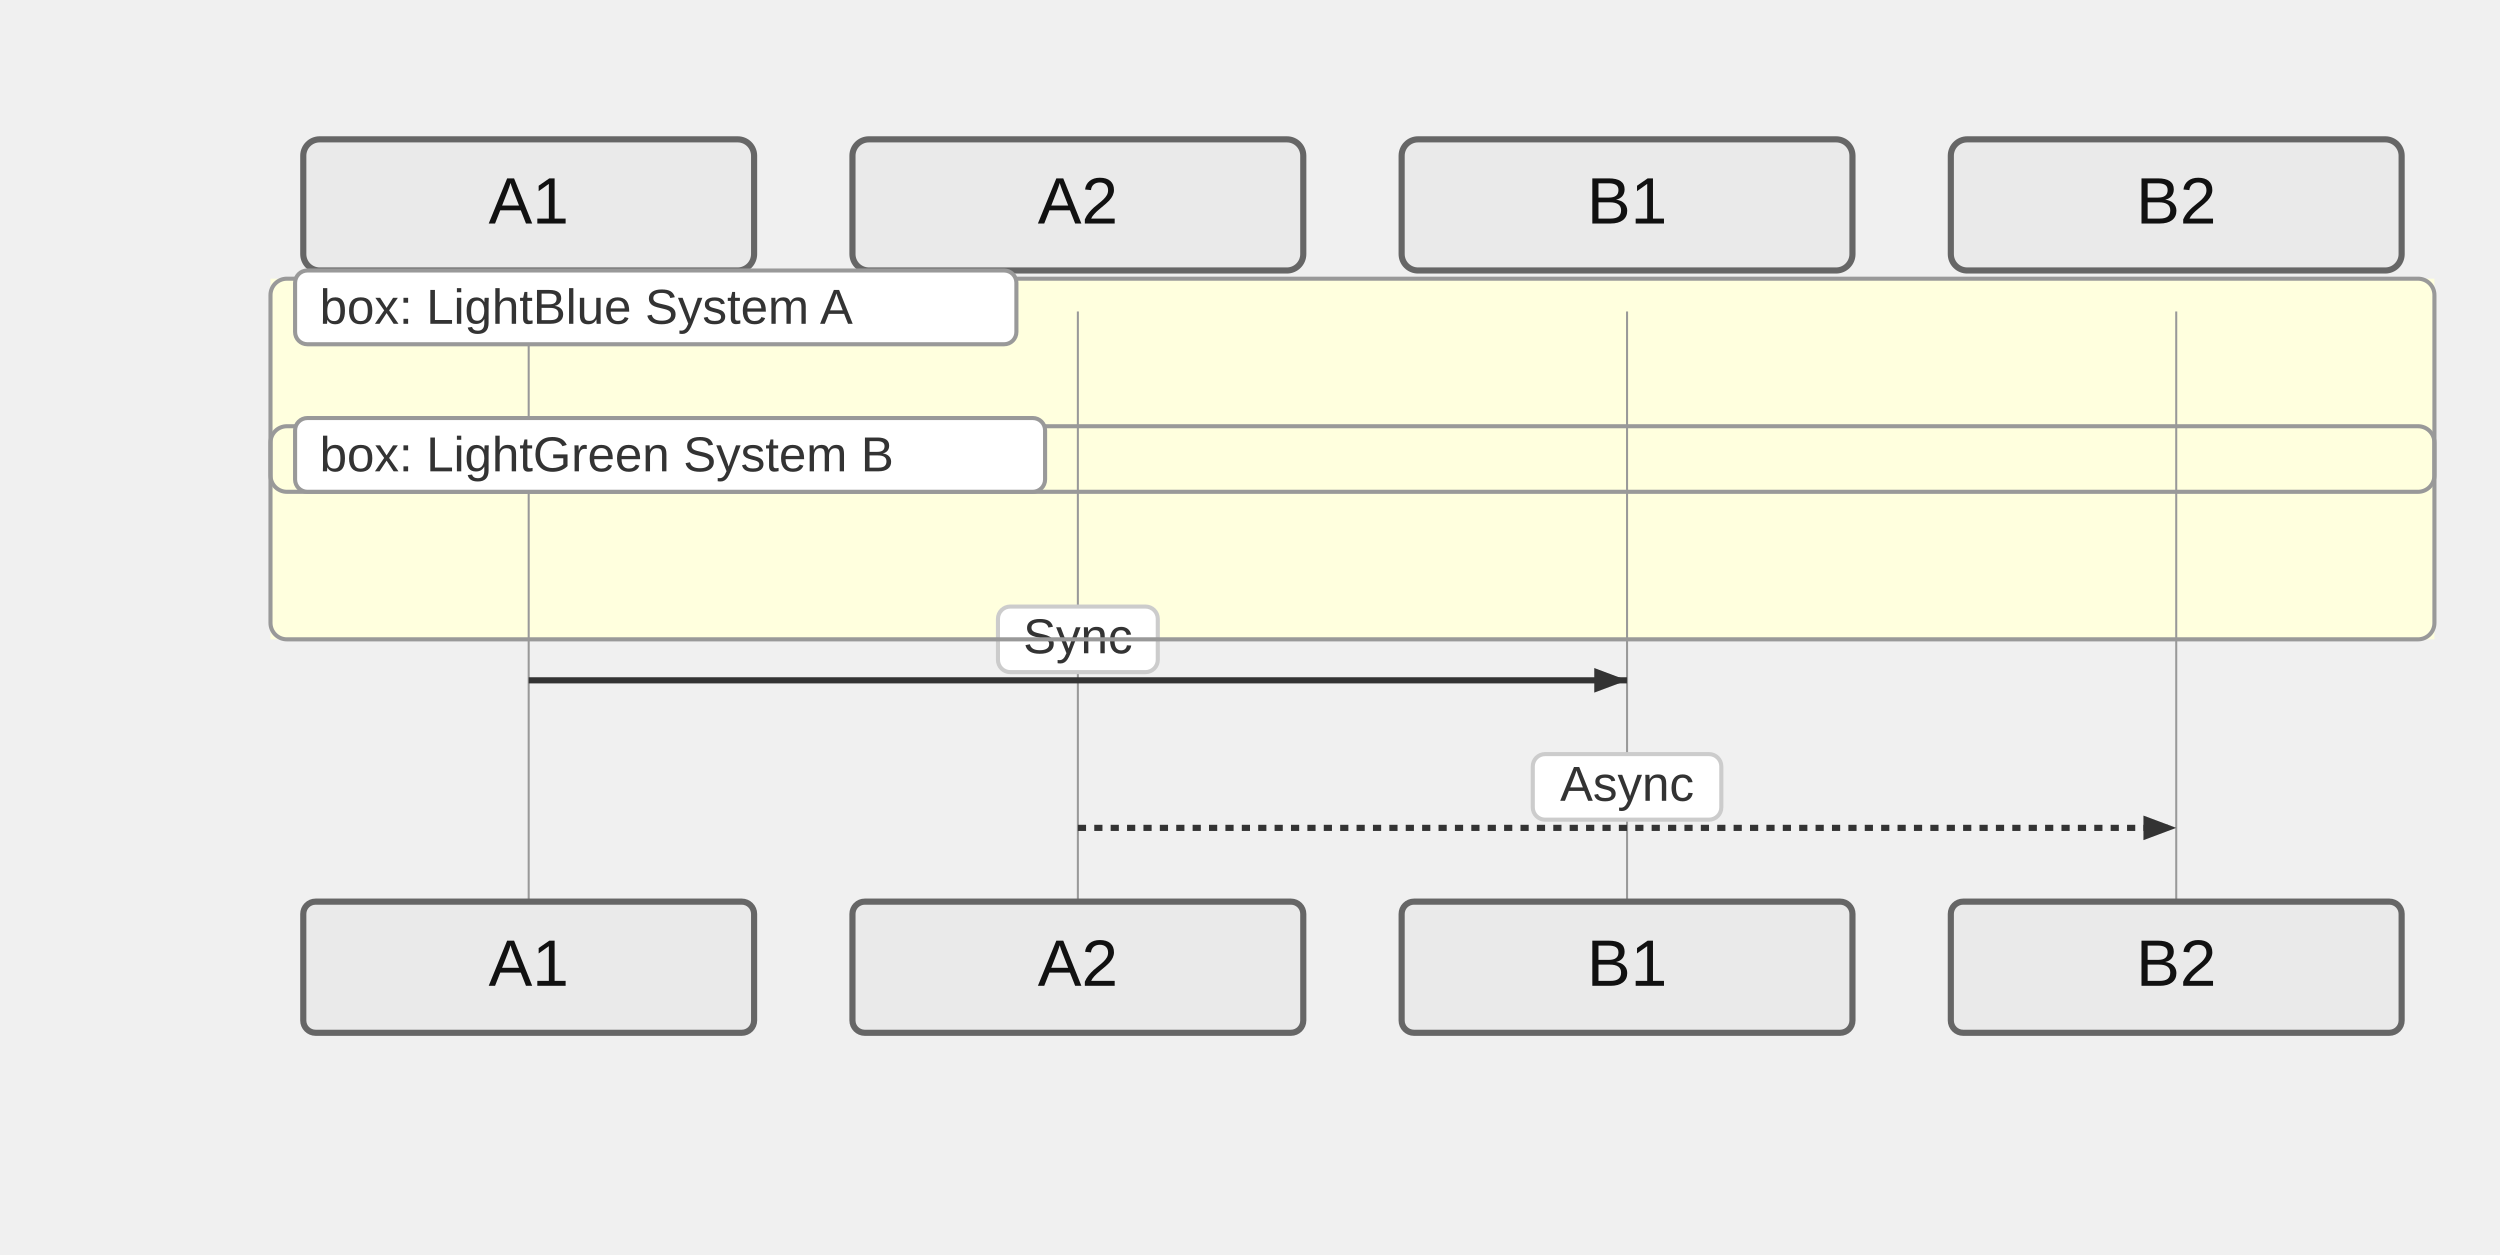
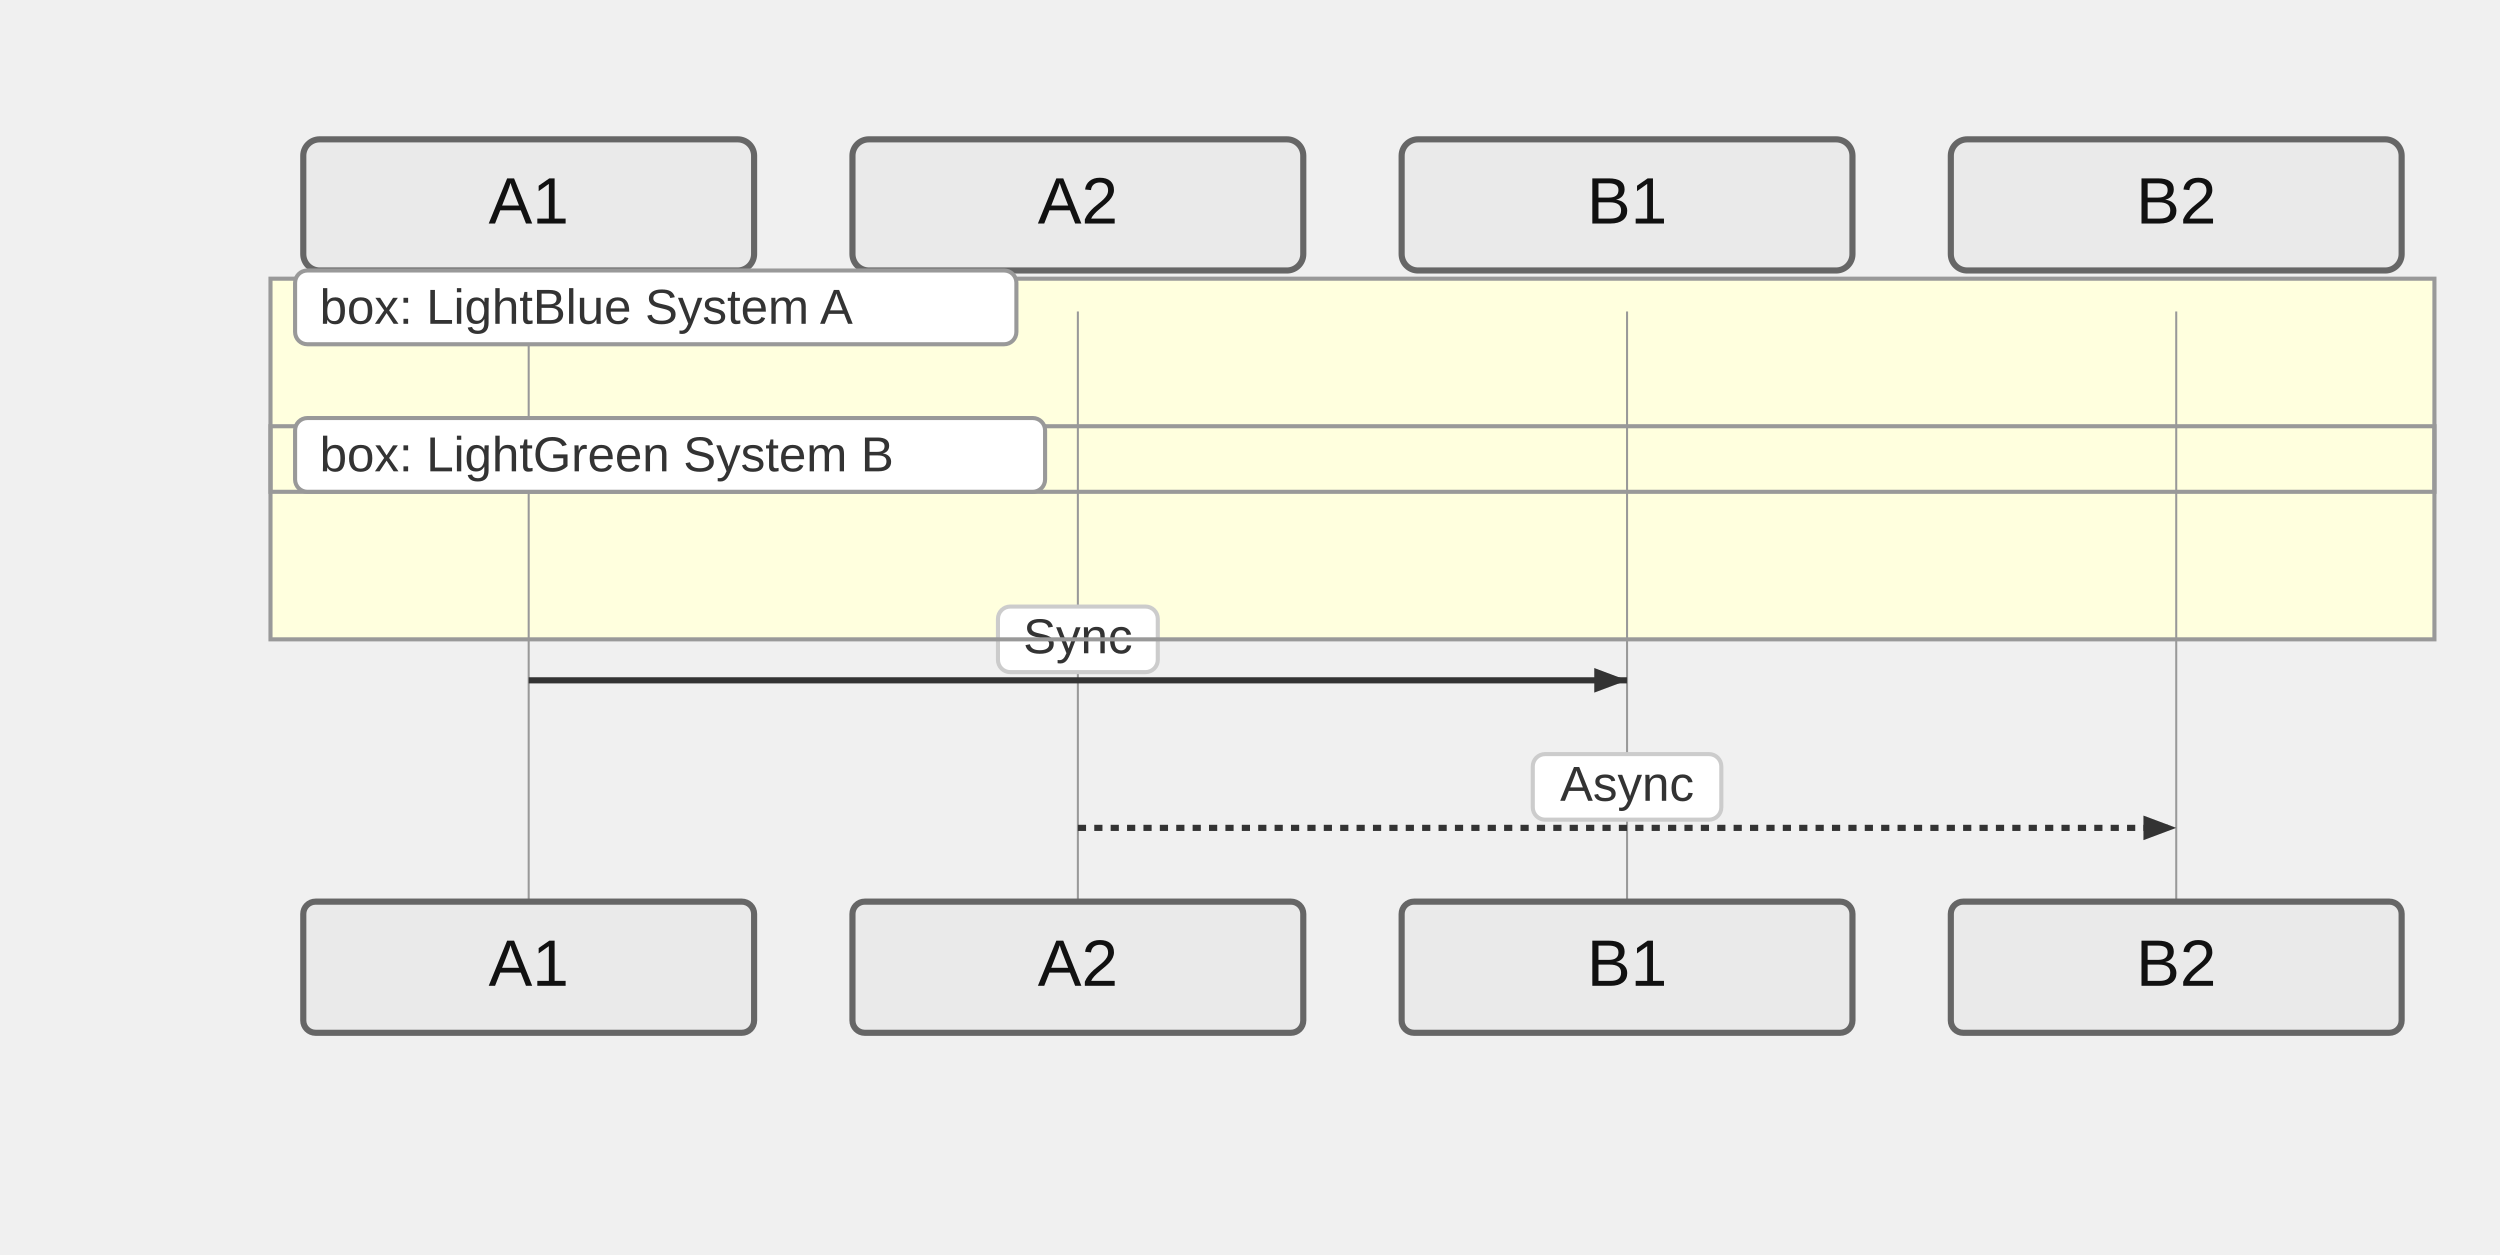
<svg xmlns="http://www.w3.org/2000/svg" width="610" height="306" viewBox="-50 -10 610 306">
  <style>
    .actor-rect { fill: #eaeaea; stroke: #666; stroke-width: 1.5px; }
    .actor-label { font-family: "Trebuchet MS", Verdana, Arial, sans-serif; font-size: 16px; fill: #111; }
    .lifeline { stroke: #999; stroke-width: 0.5px; }
    .activation { fill: #f4f4f4; stroke: #666; stroke-width: 1px; }
    .msg-line { stroke: #333; stroke-width: 1.5px; fill: none; }
    .msg-line.dotted { stroke-dasharray: 2 2; }
    .msg-line.thick { stroke-width: 3px; }
    .msg-label { font-family: "Trebuchet MS", Verdana, Arial, sans-serif; font-size: 12px; fill: #333; dominant-baseline: middle; }
    .msg-label-bg { fill: #ffffff; stroke: #cccccc; stroke-width: 1px; rx: 3; }
    .arrowhead { fill: #333; }
    .openhead { fill: none; stroke: #333; stroke-width: 1.5px; }
    .crosshead { stroke: #333; stroke-width: 1.5px; }
    .note { fill: #fff5ad; stroke: #aaaa33; stroke-width: 1px; }
    .note-text { font-family: "Trebuchet MS", Verdana, Arial, sans-serif; font-size: 12px; fill: #333; }
-     /* Align sequence block styling with flowchart clusters */
-     .group-frame, .cluster-border { fill: none; stroke: #999; stroke-width: 1px; rx: 4; }
+     /* Align sequence block styling with flowchart clusters (rectangular corners) */
+     .group-frame, .cluster-border { fill: none; stroke: #999; stroke-width: 1px; }
    .group-title, .cluster-label-text { font-family: Arial, sans-serif; font-size: 12px; fill: #333; }
    .group-title-bg, .cluster-title-bg { fill: #ffffff; stroke: #999; stroke-width: 1px; rx: 3; }
    .cluster-bg { fill: #ffffde; }
  </style>
  <g class="actor" transform="translate(24,24)">
    <rect class="actor-rect" width="110" height="32" rx="4" fill="#eaeaea" stroke="#666" />
    <text class="actor-label" x="55" y="16" text-anchor="middle" dominant-baseline="middle">A1</text>
  </g>
  <g class="actor" transform="translate(158,24)">
    <rect class="actor-rect" width="110" height="32" rx="4" fill="#eaeaea" stroke="#666" />
    <text class="actor-label" x="55" y="16" text-anchor="middle" dominant-baseline="middle">A2</text>
  </g>
  <g class="actor" transform="translate(292,24)">
    <rect class="actor-rect" width="110" height="32" rx="4" fill="#eaeaea" stroke="#666" />
    <text class="actor-label" x="55" y="16" text-anchor="middle" dominant-baseline="middle">B1</text>
  </g>
  <g class="actor" transform="translate(426,24)">
    <rect class="actor-rect" width="110" height="32" rx="4" fill="#eaeaea" stroke="#666" />
    <text class="actor-label" x="55" y="16" text-anchor="middle" dominant-baseline="middle">B2</text>
  </g>
  <g class="cluster-bg-layer" transform="translate(16,58)">
    <rect class="cluster-bg" x="0" y="0" width="528" height="52" rx="0" />
  </g>
  <g class="cluster-bg-layer" transform="translate(16,94)">
    <rect class="cluster-bg" x="0" y="0" width="528" height="52" rx="0" />
  </g>
  <line class="lifeline" x1="79" y1="66" x2="79" y2="210" />
  <line class="lifeline" x1="213" y1="66" x2="213" y2="210" />
  <line class="lifeline" x1="347" y1="66" x2="347" y2="210" />
  <line class="lifeline" x1="481" y1="66" x2="481" y2="210" />
  <path class="msg-line solid" d="M 79 156 L 347 156" />
  <path d="M347,156 L339,159 L339,153 Z" fill="#333" />
  <rect class="msg-label-bg" x="193.5" y="138" width="39" height="16" rx="3" />
  <text class="msg-label" x="213" y="146" text-anchor="middle">Sync</text>
  <path class="msg-line dotted" d="M 213 192 L 481 192" />
  <path d="M481,192 L473,195 L473,189 Z" fill="#333" />
  <rect class="msg-label-bg" x="324" y="174" width="46" height="16" rx="3" />
  <text class="msg-label" x="347" y="182" text-anchor="middle">Async</text>
  <g class="cluster-overlay" transform="translate(16,58)">
    <rect class="cluster-border" x="0" y="0" width="528" height="52" rx="0" />
    <rect class="cluster-title-bg" x="6" y="-2" width="176" height="18" rx="3" />
    <text class="cluster-label-text" x="12" y="11" text-anchor="start">box: LightBlue System A</text>
  </g>
  <g class="cluster-overlay" transform="translate(16,94)">
    <rect class="cluster-border" x="0" y="0" width="528" height="52" rx="0" />
    <rect class="cluster-title-bg" x="6" y="-2" width="183" height="18" rx="3" />
    <text class="cluster-label-text" x="12" y="11" text-anchor="start">box: LightGreen System B</text>
  </g>
  <g class="actor" transform="translate(24,210)">
    <rect class="actor-rect" width="110" height="32" rx="3" fill="#eaeaea" stroke="#666" />
    <text class="actor-label" x="55" y="16" text-anchor="middle" dominant-baseline="middle">A1</text>
  </g>
  <g class="actor" transform="translate(158,210)">
    <rect class="actor-rect" width="110" height="32" rx="3" fill="#eaeaea" stroke="#666" />
    <text class="actor-label" x="55" y="16" text-anchor="middle" dominant-baseline="middle">A2</text>
  </g>
  <g class="actor" transform="translate(292,210)">
    <rect class="actor-rect" width="110" height="32" rx="3" fill="#eaeaea" stroke="#666" />
    <text class="actor-label" x="55" y="16" text-anchor="middle" dominant-baseline="middle">B1</text>
  </g>
  <g class="actor" transform="translate(426,210)">
    <rect class="actor-rect" width="110" height="32" rx="3" fill="#eaeaea" stroke="#666" />
    <text class="actor-label" x="55" y="16" text-anchor="middle" dominant-baseline="middle">B2</text>
  </g>
</svg>
